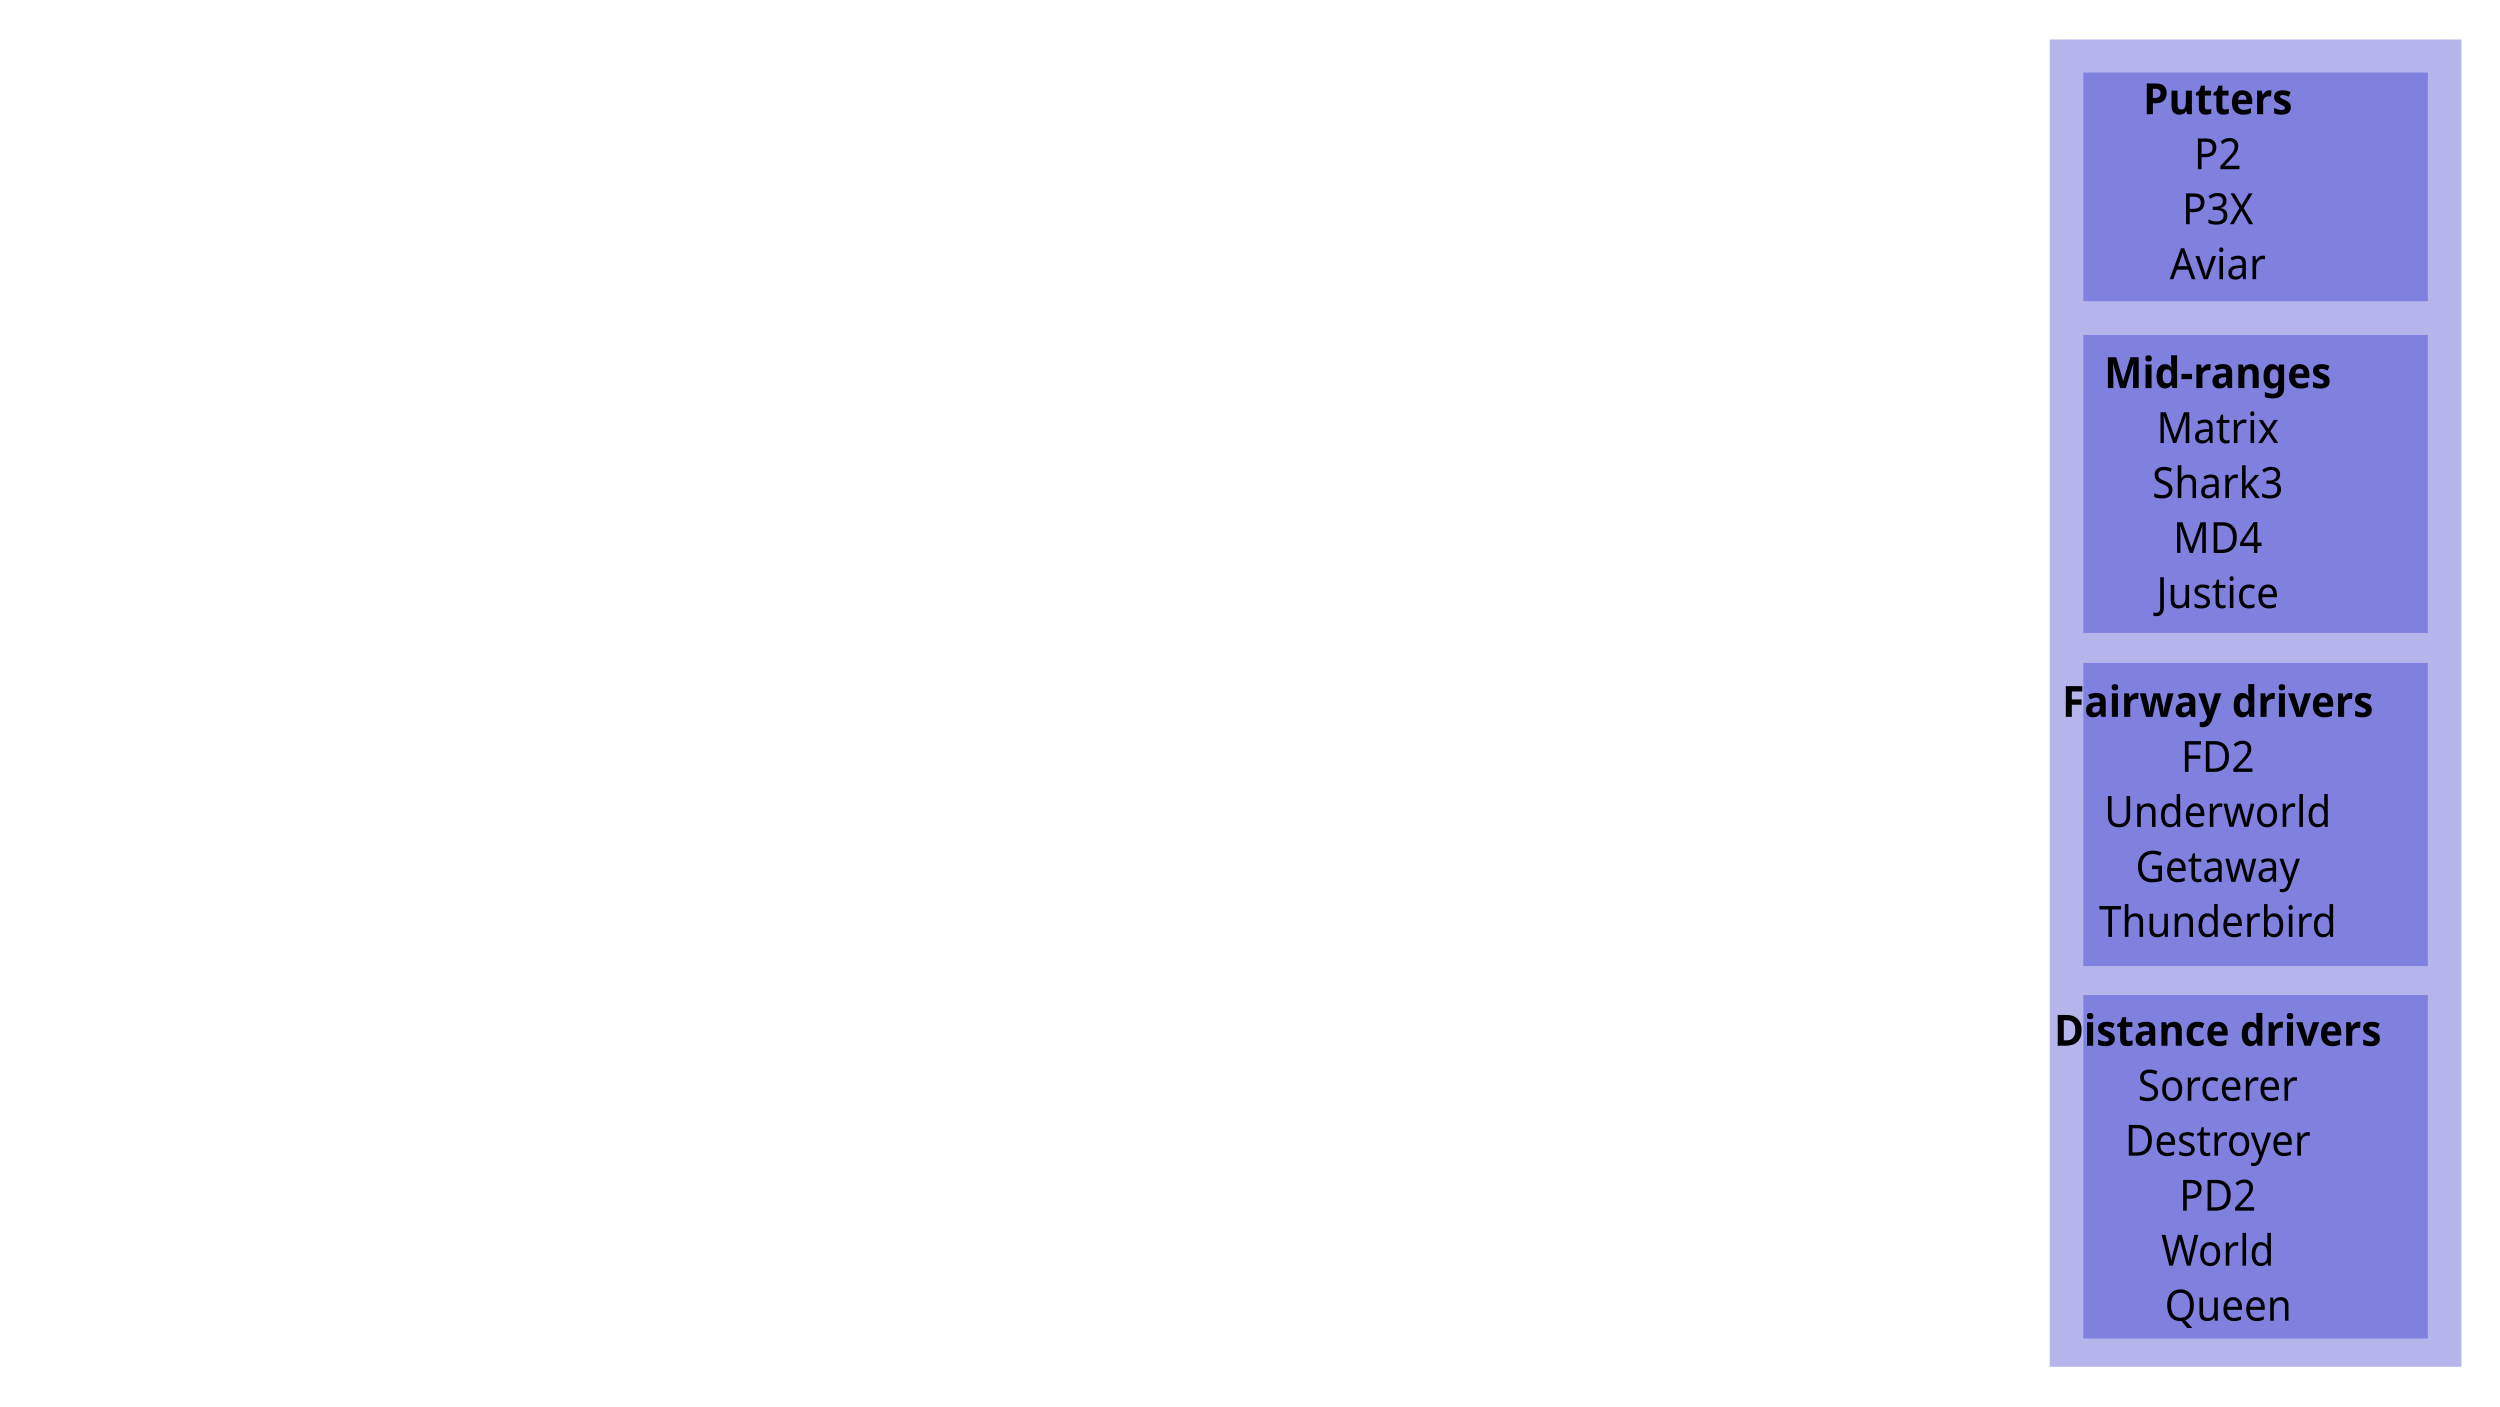
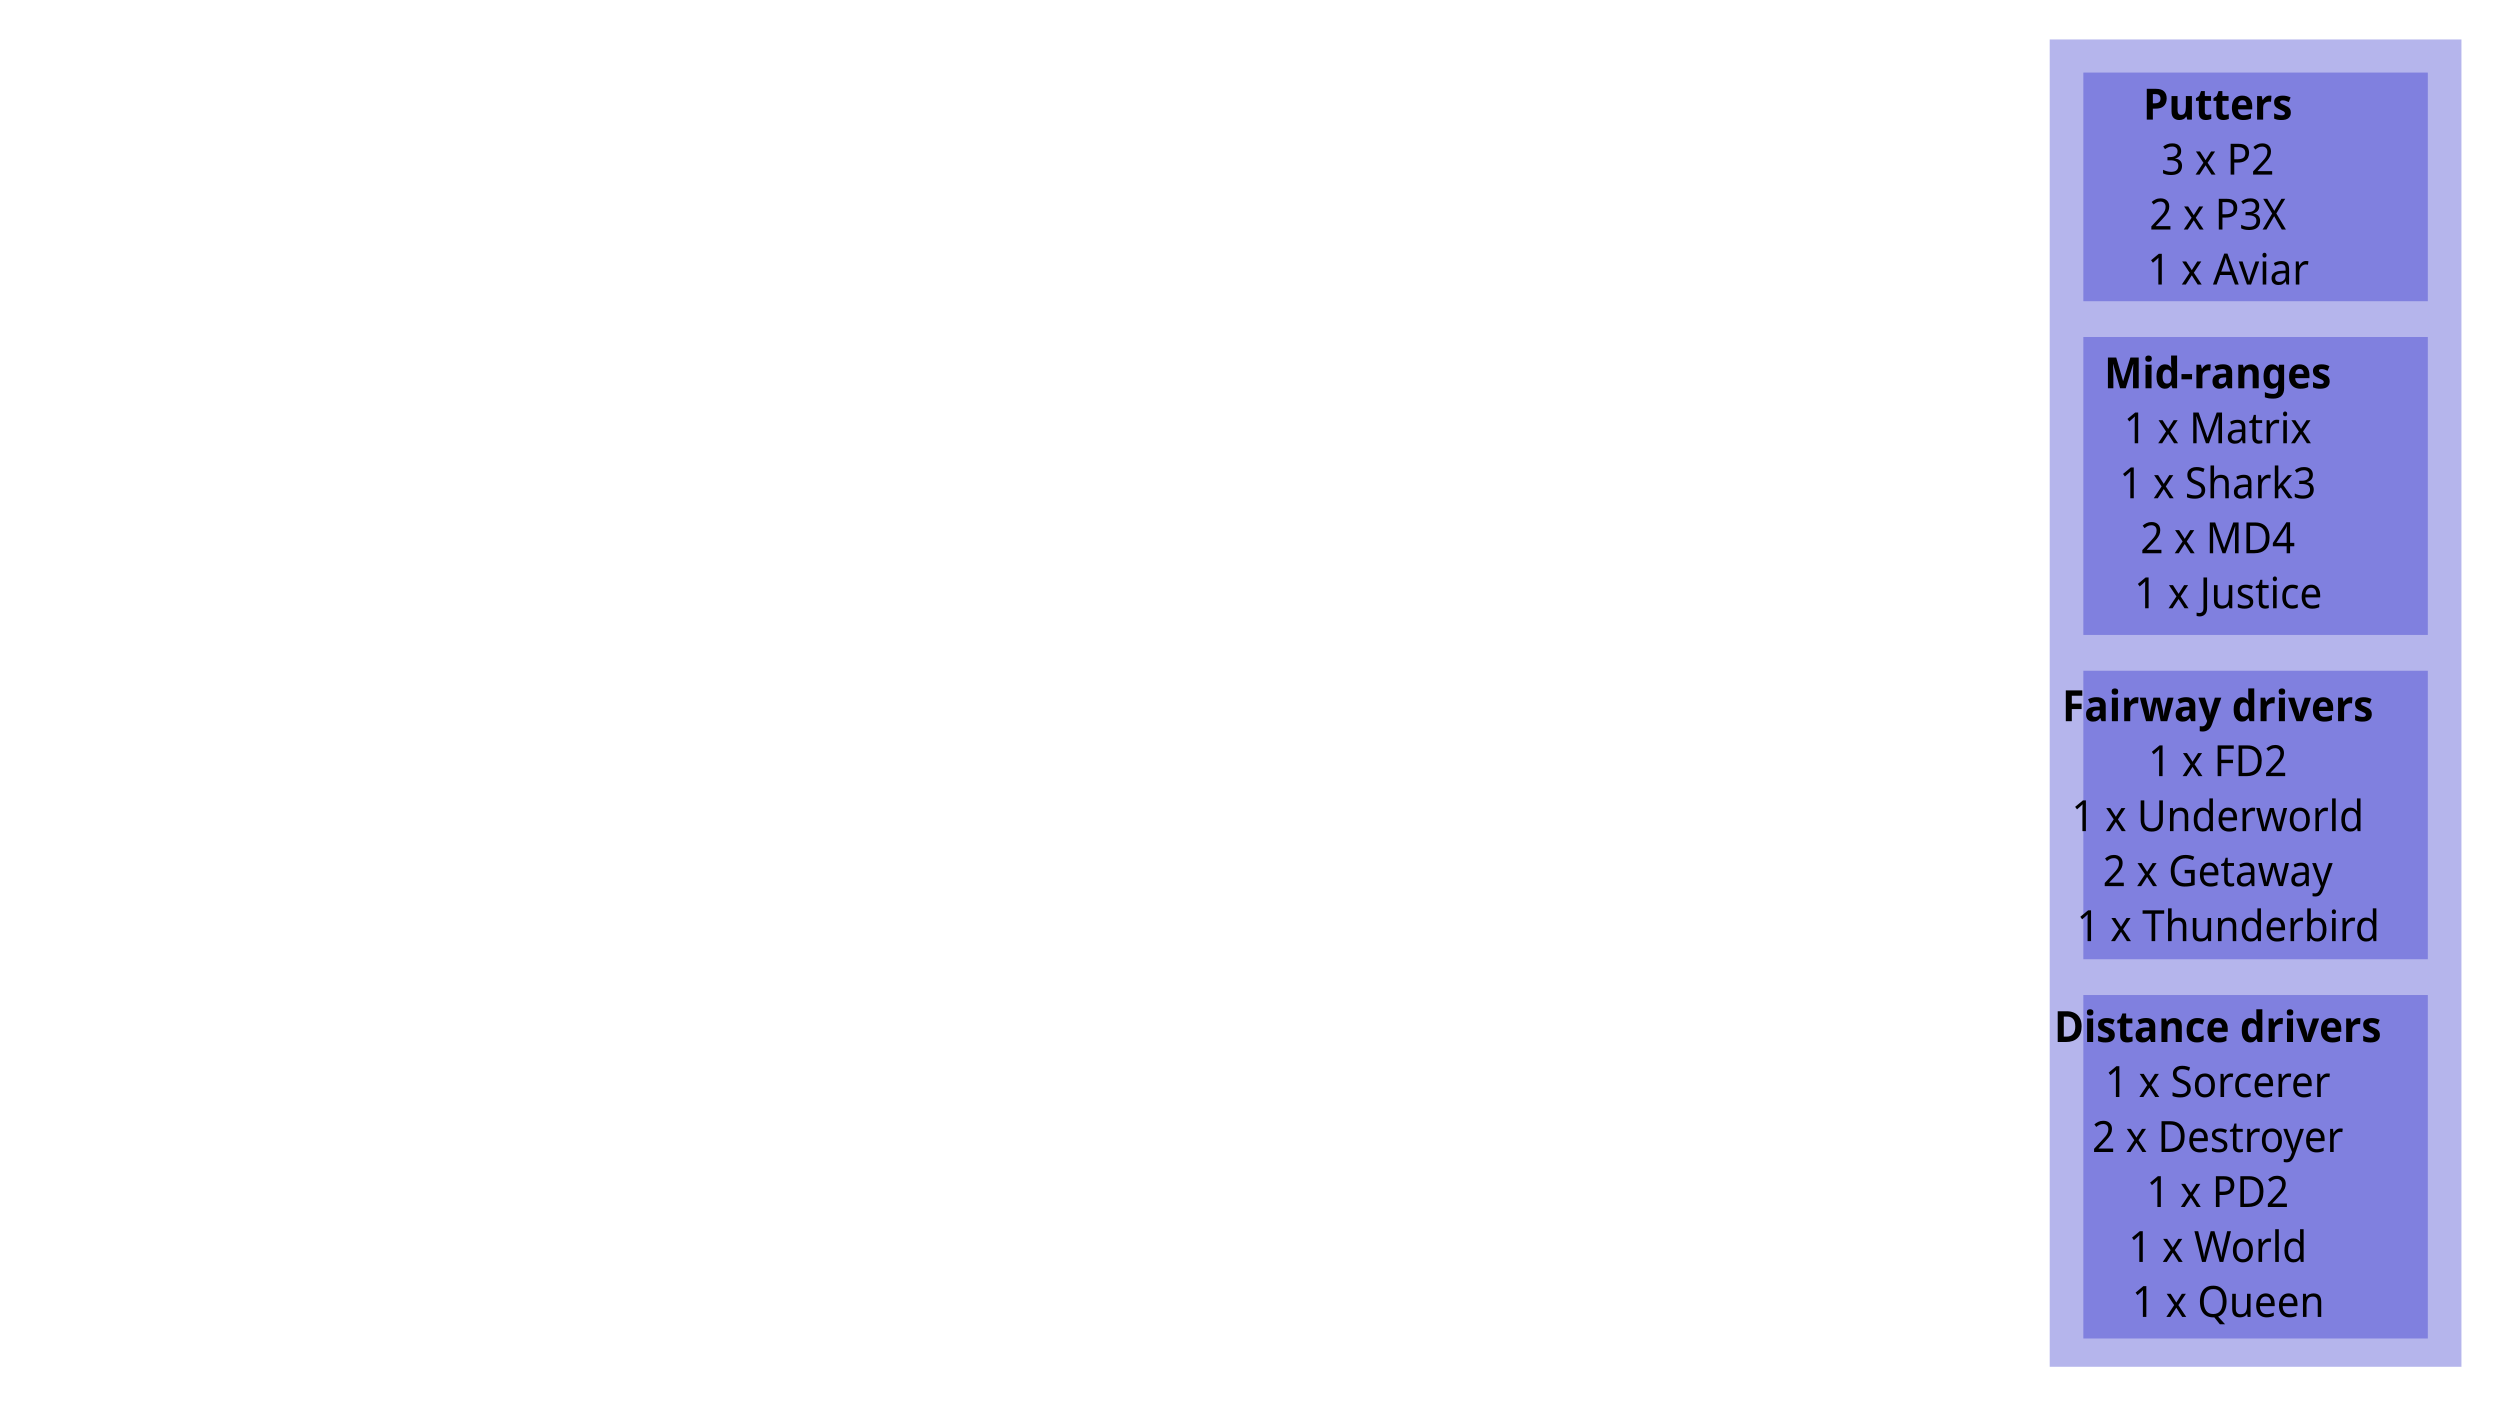
<svg xmlns="http://www.w3.org/2000/svg" width="1920px" height="1080px" viewBox="0 0 1920 1080" version="1.1" id="SVGRoot">
  <defs id="defs815">
    <filter style="color-interpolation-filters:sRGB" id="filter5205" x="-0.037" width="1.074" y="-0.007" height="1.014">
      <feGaussianBlur stdDeviation="2.946" id="feGaussianBlur5207" />
    </filter>
    <clipPath clipPathUnits="userSpaceOnUse" id="clipPath904">
      <g id="use906">
        <rect style="opacity:1;fill:#0000c0;fill-opacity:0.29;stroke-width:1.026" id="rect1100" width="316.222" height="1019.38" x="1574.17" y="28.324" />
        <rect style="opacity:1;fill:#0000c0;fill-opacity:0.29;stroke-width:0.389" id="rect1102" width="264.578" height="175.591" x="1599.993" y="53.749" />
        <rect style="opacity:1;fill:#0000c0;fill-opacity:0.29;stroke-width:0.445" id="rect1104" width="264.578" height="228.824" x="1599.993" y="255.28" />
        <rect style="opacity:1;fill:#0000c0;fill-opacity:0.29;stroke-width:0.448" id="rect1106" width="264.578" height="232.797" x="1599.993" y="507.145" />
        <rect style="opacity:1;fill:#0000c0;fill-opacity:0.29;stroke-width:0.477" id="rect1108" width="264.578" height="263.783" x="1599.993" y="762.189" />
      </g>
    </clipPath>
    <clipPath clipPathUnits="userSpaceOnUse" id="clipPath943">
      <g id="use945">
        <g clip-path="url(#clipPath904)" id="g992">
          <g id="g990">
            <rect style="opacity:1;fill:#0000c0;fill-opacity:0.29;stroke-width:1.026" id="rect980" width="316.222" height="1019.38" x="1574.17" y="28.324" />
            <rect style="opacity:1;fill:#0000c0;fill-opacity:0.29;stroke-width:0.389" id="rect982" width="264.578" height="175.591" x="1599.993" y="53.749" />
            <rect style="opacity:1;fill:#0000c0;fill-opacity:0.29;stroke-width:0.445" id="rect984" width="264.578" height="228.824" x="1599.993" y="255.28" />
            <rect style="opacity:1;fill:#0000c0;fill-opacity:0.29;stroke-width:0.448" id="rect986" width="264.578" height="232.797" x="1599.993" y="507.145" />
            <rect style="opacity:1;fill:#0000c0;fill-opacity:0.29;stroke-width:0.477" id="rect988" width="264.578" height="263.783" x="1599.993" y="762.189" />
          </g>
        </g>
        <text transform="scale(0.9678223,1.033248)" id="text1040" y="82.981" x="1789.028" style="font-style:normal;font-weight:normal;font-size:32.052px;line-height:1.25;font-family:sans-serif;letter-spacing:0px;word-spacing:0px;fill:#000000;fill-opacity:1;stroke:none;stroke-width:0.801" xml:space="preserve">
          <tspan style="font-style:normal;font-variant:normal;font-weight:bold;font-stretch:normal;font-family:'Noto Sans';-inkscape-font-specification:'Noto Sans';text-align:center;text-anchor:middle;stroke-width:0.801" y="82.981" x="1789.028" id="tspan994">Putters</tspan>
          <tspan style="font-style:normal;font-variant:normal;font-weight:normal;font-stretch:normal;font-family:'Noto Sans';-inkscape-font-specification:'Noto Sans';text-align:center;text-anchor:middle;stroke-width:0.801" id="tspan996" y="123.851" x="1789.028">P2</tspan>
          <tspan style="font-style:normal;font-variant:normal;font-weight:normal;font-stretch:normal;font-family:'Noto Sans';-inkscape-font-specification:'Noto Sans';text-align:center;text-anchor:middle;stroke-width:0.801" id="tspan998" y="164.721" x="1789.028">P3X</tspan>
          <tspan style="font-style:normal;font-variant:normal;font-weight:normal;font-stretch:normal;font-family:'Noto Sans';-inkscape-font-specification:'Noto Sans';text-align:center;text-anchor:middle;stroke-width:0.801" id="tspan1000" y="205.591" x="1789.028">Aviar</tspan>
          <tspan style="font-style:normal;font-variant:normal;font-weight:normal;font-stretch:normal;font-family:'Noto Sans';-inkscape-font-specification:'Noto Sans';text-align:center;text-anchor:middle;stroke-width:0.801" id="tspan1002" y="245.656" x="1789.028" />
          <tspan style="font-style:normal;font-variant:normal;font-weight:bold;font-stretch:normal;font-family:'Noto Sans';-inkscape-font-specification:'Noto Sans';text-align:center;text-anchor:middle;stroke-width:0.801" id="tspan1004" y="286.526" x="1789.028">Mid-ranges</tspan>
          <tspan id="tspan1006" style="font-style:normal;font-variant:normal;font-weight:normal;font-stretch:normal;font-family:'Noto Sans';-inkscape-font-specification:'Noto Sans';text-align:center;text-anchor:middle;stroke-width:0.801" y="327.396" x="1789.028">Matrix</tspan>
          <tspan style="font-style:normal;font-variant:normal;font-weight:normal;font-stretch:normal;font-family:'Noto Sans';-inkscape-font-specification:'Noto Sans';text-align:center;text-anchor:middle;stroke-width:0.801" id="tspan1008" y="368.265" x="1789.028">Shark3</tspan>
          <tspan style="font-style:normal;font-variant:normal;font-weight:normal;font-stretch:normal;font-family:'Noto Sans';-inkscape-font-specification:'Noto Sans';text-align:center;text-anchor:middle;stroke-width:0.801" id="tspan1010" y="409.135" x="1789.028">MD4</tspan>
          <tspan style="font-style:normal;font-variant:normal;font-weight:normal;font-stretch:normal;font-family:'Noto Sans';-inkscape-font-specification:'Noto Sans';text-align:center;text-anchor:middle;stroke-width:0.801" id="tspan1012" y="450.005" x="1789.028">Justice</tspan>
          <tspan style="font-style:normal;font-variant:normal;font-weight:normal;font-stretch:normal;font-family:'Noto Sans';-inkscape-font-specification:'Noto Sans';text-align:center;text-anchor:middle;stroke-width:0.801" id="tspan1014" y="490.07" x="1789.028" />
          <tspan style="font-style:normal;font-variant:normal;font-weight:bold;font-stretch:normal;font-family:'Noto Sans';-inkscape-font-specification:'Noto Sans';text-align:center;text-anchor:middle;stroke-width:0.801" id="tspan1016" y="530.94" x="1789.028">Fairway drivers</tspan>
          <tspan id="tspan1018" style="font-style:normal;font-variant:normal;font-weight:normal;font-stretch:normal;font-family:'Noto Sans';-inkscape-font-specification:'Noto Sans';text-align:center;text-anchor:middle;stroke-width:0.801" y="571.81" x="1789.028">FD2</tspan>
          <tspan style="font-style:normal;font-variant:normal;font-weight:normal;font-stretch:normal;font-family:'Noto Sans';-inkscape-font-specification:'Noto Sans';text-align:center;text-anchor:middle;stroke-width:0.801" id="tspan1020" y="612.679" x="1789.028">Underworld</tspan>
          <tspan style="font-style:normal;font-variant:normal;font-weight:normal;font-stretch:normal;font-family:'Noto Sans';-inkscape-font-specification:'Noto Sans';text-align:center;text-anchor:middle;stroke-width:0.801" id="tspan1022" y="653.549" x="1789.028">Getaway</tspan>
          <tspan style="font-style:normal;font-variant:normal;font-weight:normal;font-stretch:normal;font-family:'Noto Sans';-inkscape-font-specification:'Noto Sans';text-align:center;text-anchor:middle;stroke-width:0.801" id="tspan1024" y="694.419" x="1789.028">Thunderbird</tspan>
          <tspan style="font-style:normal;font-variant:normal;font-weight:normal;font-stretch:normal;font-family:'Noto Sans';-inkscape-font-specification:'Noto Sans';text-align:center;text-anchor:middle;stroke-width:0.801" id="tspan1026" y="734.484" x="1789.028" />
          <tspan style="font-style:normal;font-variant:normal;font-weight:bold;font-stretch:normal;font-family:'Noto Sans';-inkscape-font-specification:'Noto Sans';text-align:center;text-anchor:middle;stroke-width:0.801" id="tspan1028" y="775.354" x="1789.028">Distance drivers</tspan>
          <tspan id="tspan1030" style="font-style:normal;font-variant:normal;font-weight:normal;font-stretch:normal;font-family:'Noto Sans';-inkscape-font-specification:'Noto Sans';text-align:center;text-anchor:middle;stroke-width:0.801" y="816.224" x="1789.028">Sorcerer</tspan>
          <tspan style="font-style:normal;font-variant:normal;font-weight:normal;font-stretch:normal;font-family:'Noto Sans';-inkscape-font-specification:'Noto Sans';text-align:center;text-anchor:middle;stroke-width:0.801" id="tspan1032" y="857.094" x="1789.028">Destroyer</tspan>
          <tspan style="font-style:normal;font-variant:normal;font-weight:normal;font-stretch:normal;font-family:'Noto Sans';-inkscape-font-specification:'Noto Sans';text-align:center;text-anchor:middle;stroke-width:0.801" id="tspan1034" y="897.963" x="1789.028">PD2</tspan>
          <tspan style="font-style:normal;font-variant:normal;font-weight:normal;font-stretch:normal;font-family:'Noto Sans';-inkscape-font-specification:'Noto Sans';text-align:center;text-anchor:middle;stroke-width:0.801" id="tspan1036" y="938.833" x="1789.028">World</tspan>
          <tspan style="font-style:normal;font-variant:normal;font-weight:normal;font-stretch:normal;font-family:'Noto Sans';-inkscape-font-specification:'Noto Sans';text-align:center;text-anchor:middle;stroke-width:0.801" id="tspan1038" y="979.703" x="1789.028">Queen</tspan>
        </text>
      </g>
    </clipPath>
+     <clipPath clipPathUnits="userSpaceOnUse" id="clipPath1921">
+       <g id="use1923">
+         <rect y="257.266" x="1599.993" height="228.824" width="264.578" id="rect2080" style="opacity:1;fill:#0000c0;fill-opacity:0.29;stroke-width:0.445" />
+         <text xml:space="preserve" style="font-style:normal;font-weight:normal;font-size:32.052px;line-height:1.25;font-family:sans-serif;letter-spacing:0px;word-spacing:0px;fill:#000000;fill-opacity:1;stroke:none;stroke-width:0.801" x="1789.028" y="287.113" id="text2092" transform="scale(0.9678223,1.033248)">
+           <tspan x="1789.028" y="287.113" id="tspan2082" style="font-style:normal;font-variant:normal;font-weight:bold;font-stretch:normal;font-family:'Noto Sans';-inkscape-font-specification:'Noto Sans';text-align:center;text-anchor:middle;stroke-width:0.801">Mid-ranges</tspan>
+           <tspan x="1789.028" y="327.983" style="font-style:normal;font-variant:normal;font-weight:normal;font-stretch:normal;font-family:'Noto Sans';-inkscape-font-specification:'Noto Sans';text-align:center;text-anchor:middle;stroke-width:0.801" id="tspan2084">Matrix</tspan>
+           <tspan x="1789.028" y="368.853" id="tspan2086" style="font-style:normal;font-variant:normal;font-weight:normal;font-stretch:normal;font-family:'Noto Sans';-inkscape-font-specification:'Noto Sans';text-align:center;text-anchor:middle;stroke-width:0.801">Shark3</tspan>
+           <tspan x="1789.028" y="409.723" id="tspan2088" style="font-style:normal;font-variant:normal;font-weight:normal;font-stretch:normal;font-family:'Noto Sans';-inkscape-font-specification:'Noto Sans';text-align:center;text-anchor:middle;stroke-width:0.801">MD4</tspan>
+           <tspan x="1789.028" y="450.593" id="tspan2090" style="font-style:normal;font-variant:normal;font-weight:normal;font-stretch:normal;font-family:'Noto Sans';-inkscape-font-specification:'Noto Sans';text-align:center;text-anchor:middle;stroke-width:0.801">Justice</tspan>
+         </text>
+       </g>
+     </clipPath>
+     <clipPath clipPathUnits="userSpaceOnUse" id="clipPath1936">
+       <g id="use1938">
+         <rect y="520.368" x="1599.993" height="221.56" width="264.578" id="rect2057" style="opacity:1;fill:#0000c0;fill-opacity:0.29;stroke-width:0.437" />
+         <text xml:space="preserve" style="font-style:normal;font-weight:normal;font-size:32.052px;line-height:1.25;font-family:sans-serif;letter-spacing:0px;word-spacing:0px;fill:#000000;fill-opacity:1;stroke:none;stroke-width:0.801" x="1789.028" y="541.119" id="text2069" transform="scale(0.9678223,1.033248)">
+           <tspan x="1789.028" y="541.119" id="tspan2059" style="font-style:normal;font-variant:normal;font-weight:bold;font-stretch:normal;font-family:'Noto Sans';-inkscape-font-specification:'Noto Sans';text-align:center;text-anchor:middle;stroke-width:0.801">Fairway drivers</tspan>
+           <tspan x="1789.028" y="581.989" style="font-style:normal;font-variant:normal;font-weight:normal;font-stretch:normal;font-family:'Noto Sans';-inkscape-font-specification:'Noto Sans';text-align:center;text-anchor:middle;stroke-width:0.801" id="tspan2061">FD2</tspan>
+           <tspan x="1789.028" y="622.859" id="tspan2063" style="font-style:normal;font-variant:normal;font-weight:normal;font-stretch:normal;font-family:'Noto Sans';-inkscape-font-specification:'Noto Sans';text-align:center;text-anchor:middle;stroke-width:0.801">Underworld</tspan>
+           <tspan x="1789.028" y="663.728" id="tspan2065" style="font-style:normal;font-variant:normal;font-weight:normal;font-stretch:normal;font-family:'Noto Sans';-inkscape-font-specification:'Noto Sans';text-align:center;text-anchor:middle;stroke-width:0.801">Getaway</tspan>
+           <tspan x="1789.028" y="704.598" id="tspan2067" style="font-style:normal;font-variant:normal;font-weight:normal;font-stretch:normal;font-family:'Noto Sans';-inkscape-font-specification:'Noto Sans';text-align:center;text-anchor:middle;stroke-width:0.801">Thunderbird</tspan>
+         </text>
+       </g>
+     </clipPath>
+     <clipPath clipPathUnits="userSpaceOnUse" id="clipPath1952">
+       <g id="use1954">
+         <rect y="764.175" x="1599.993" height="263.783" width="264.578" id="rect2031" style="opacity:1;fill:#0000c0;fill-opacity:0.29;stroke-width:0.477" />
+         <text xml:space="preserve" style="font-style:normal;font-weight:normal;font-size:32.052px;line-height:1.25;font-family:sans-serif;letter-spacing:0px;word-spacing:0px;fill:#000000;fill-opacity:1;stroke:none;stroke-width:0.801" x="1789.028" y="774.514" id="text2045" transform="scale(0.9678223,1.033248)">
+           <tspan x="1789.028" y="774.514" id="tspan2033" style="font-style:normal;font-variant:normal;font-weight:bold;font-stretch:normal;font-family:'Noto Sans';-inkscape-font-specification:'Noto Sans';text-align:center;text-anchor:middle;stroke-width:0.801">Distance drivers</tspan>
+           <tspan x="1789.028" y="815.384" style="font-style:normal;font-variant:normal;font-weight:normal;font-stretch:normal;font-family:'Noto Sans';-inkscape-font-specification:'Noto Sans';text-align:center;text-anchor:middle;stroke-width:0.801" id="tspan2035">Sorcerer</tspan>
+           <tspan x="1789.028" y="856.254" id="tspan2037" style="font-style:normal;font-variant:normal;font-weight:normal;font-stretch:normal;font-family:'Noto Sans';-inkscape-font-specification:'Noto Sans';text-align:center;text-anchor:middle;stroke-width:0.801">Destroyer</tspan>
+           <tspan x="1789.028" y="897.124" id="tspan2039" style="font-style:normal;font-variant:normal;font-weight:normal;font-stretch:normal;font-family:'Noto Sans';-inkscape-font-specification:'Noto Sans';text-align:center;text-anchor:middle;stroke-width:0.801">PD2</tspan>
+           <tspan x="1789.028" y="937.993" id="tspan2041" style="font-style:normal;font-variant:normal;font-weight:normal;font-stretch:normal;font-family:'Noto Sans';-inkscape-font-specification:'Noto Sans';text-align:center;text-anchor:middle;stroke-width:0.801">World</tspan>
+           <tspan x="1789.028" y="978.863" id="tspan2043" style="font-style:normal;font-variant:normal;font-weight:normal;font-stretch:normal;font-family:'Noto Sans';-inkscape-font-specification:'Noto Sans';text-align:center;text-anchor:middle;stroke-width:0.801">Queen</tspan>
+         </text>
+       </g>
+     </clipPath>
+     <clipPath clipPathUnits="userSpaceOnUse" id="clipPath1966">
+       <g id="use1968">
+         <rect y="55.735" x="1599.993" height="175.591" width="264.578" id="rect1986" style="opacity:1;fill:#0000c0;fill-opacity:0.29;stroke-width:0.389" />
+         <text xml:space="preserve" style="font-style:normal;font-weight:normal;font-size:32.052px;line-height:1.25;font-family:sans-serif;letter-spacing:0px;word-spacing:0px;fill:#000000;fill-opacity:1;stroke:none;stroke-width:0.801" x="1789.028" y="88.889" id="text1996" transform="scale(0.9678223,1.033248)">
+           <tspan id="tspan1988" x="1789.028" y="88.889" style="font-style:normal;font-variant:normal;font-weight:bold;font-stretch:normal;font-family:'Noto Sans';-inkscape-font-specification:'Noto Sans';text-align:center;text-anchor:middle;stroke-width:0.801">Putters</tspan>
+           <tspan x="1789.028" y="129.759" id="tspan1990" style="font-style:normal;font-variant:normal;font-weight:normal;font-stretch:normal;font-family:'Noto Sans';-inkscape-font-specification:'Noto Sans';text-align:center;text-anchor:middle;stroke-width:0.801">P2</tspan>
+           <tspan x="1789.028" y="170.629" id="tspan1992" style="font-style:normal;font-variant:normal;font-weight:normal;font-stretch:normal;font-family:'Noto Sans';-inkscape-font-specification:'Noto Sans';text-align:center;text-anchor:middle;stroke-width:0.801">P3X</tspan>
+           <tspan x="1789.028" y="211.499" id="tspan1994" style="font-style:normal;font-variant:normal;font-weight:normal;font-stretch:normal;font-family:'Noto Sans';-inkscape-font-specification:'Noto Sans';text-align:center;text-anchor:middle;stroke-width:0.801">Aviar</tspan>
+         </text>
+       </g>
+     </clipPath>
  </defs>
  <g id="layer1">
    <text xml:space="preserve" style="font-style:normal;font-weight:normal;font-size:40px;line-height:1.25;font-family:sans-serif;letter-spacing:0px;word-spacing:0px;fill:#000000;fill-opacity:1;stroke:none;filter:url(#filter5205)" x="1294.51" y="101.377" id="text5109">
      <tspan x="1294.51" y="136.768" id="tspan5145" style="font-style:normal;font-variant:normal;font-weight:normal;font-stretch:normal;font-size:29.333px;line-height:0px;font-family:'Noto Mono';-inkscape-font-specification:'Noto Mono';letter-spacing:0px;word-spacing:0px" />
    </text>
    <rect style="opacity:1;fill:#0000c0;fill-opacity:0.29;stroke-width:1.026" id="rect5504" width="316.222" height="1019.38" x="1574.17" y="30.31" />
-     <rect style="opacity:1;fill:#0000c0;fill-opacity:0.29;stroke-width:0.389" id="rect5504-3" width="264.578" height="175.591" x="1599.993" y="55.735" />
-     <rect style="opacity:1;fill:#0000c0;fill-opacity:0.29;stroke-width:0.445" id="rect5504-3-6" width="264.578" height="228.824" x="1599.993" y="257.266" />
-     <rect style="opacity:1;fill:#0000c0;fill-opacity:0.29;stroke-width:0.448" id="rect5504-3-7" width="264.578" height="232.797" x="1599.993" y="509.131" />
-     <rect style="opacity:1;fill:#0000c0;fill-opacity:0.29;stroke-width:0.477" id="rect5504-3-5" width="264.578" height="263.783" x="1599.993" y="764.175" />
-     <text transform="scale(0.9678223,1.033248)" id="text5420" y="84.904" x="1789.028" style="font-style:normal;font-weight:normal;font-size:32.052px;line-height:1.25;font-family:sans-serif;letter-spacing:0px;word-spacing:0px;fill:#000000;fill-opacity:1;stroke:none;stroke-width:0.801" xml:space="preserve">
-       <tspan style="font-style:normal;font-variant:normal;font-weight:bold;font-stretch:normal;font-family:'Noto Sans';-inkscape-font-specification:'Noto Sans';text-align:center;text-anchor:middle;stroke-width:0.801" y="84.904" x="1789.028" id="tspan5418">Putters</tspan>
-       <tspan style="font-style:normal;font-variant:normal;font-weight:normal;font-stretch:normal;font-family:'Noto Sans';-inkscape-font-specification:'Noto Sans';text-align:center;text-anchor:middle;stroke-width:0.801" id="tspan5422" y="125.774" x="1789.028">P2</tspan>
-       <tspan style="font-style:normal;font-variant:normal;font-weight:normal;font-stretch:normal;font-family:'Noto Sans';-inkscape-font-specification:'Noto Sans';text-align:center;text-anchor:middle;stroke-width:0.801" id="tspan5424" y="166.643" x="1789.028">P3X</tspan>
-       <tspan style="font-style:normal;font-variant:normal;font-weight:normal;font-stretch:normal;font-family:'Noto Sans';-inkscape-font-specification:'Noto Sans';text-align:center;text-anchor:middle;stroke-width:0.801" id="tspan5426" y="207.513" x="1789.028">Aviar</tspan>
-       <tspan style="font-style:normal;font-variant:normal;font-weight:normal;font-stretch:normal;font-family:'Noto Sans';-inkscape-font-specification:'Noto Sans';text-align:center;text-anchor:middle;stroke-width:0.801" id="tspan5428" y="247.578" x="1789.028" />
-       <tspan style="font-style:normal;font-variant:normal;font-weight:bold;font-stretch:normal;font-family:'Noto Sans';-inkscape-font-specification:'Noto Sans';text-align:center;text-anchor:middle;stroke-width:0.801" id="tspan5430" y="288.448" x="1789.028">Mid-ranges</tspan>
-       <tspan id="tspan5460" style="font-style:normal;font-variant:normal;font-weight:normal;font-stretch:normal;font-family:'Noto Sans';-inkscape-font-specification:'Noto Sans';text-align:center;text-anchor:middle;stroke-width:0.801" y="329.318" x="1789.028">Matrix</tspan>
-       <tspan style="font-style:normal;font-variant:normal;font-weight:normal;font-stretch:normal;font-family:'Noto Sans';-inkscape-font-specification:'Noto Sans';text-align:center;text-anchor:middle;stroke-width:0.801" id="tspan5432" y="370.188" x="1789.028">Shark3</tspan>
-       <tspan style="font-style:normal;font-variant:normal;font-weight:normal;font-stretch:normal;font-family:'Noto Sans';-inkscape-font-specification:'Noto Sans';text-align:center;text-anchor:middle;stroke-width:0.801" id="tspan5434" y="411.058" x="1789.028">MD4</tspan>
-       <tspan style="font-style:normal;font-variant:normal;font-weight:normal;font-stretch:normal;font-family:'Noto Sans';-inkscape-font-specification:'Noto Sans';text-align:center;text-anchor:middle;stroke-width:0.801" id="tspan5436" y="451.927" x="1789.028">Justice</tspan>
-       <tspan style="font-style:normal;font-variant:normal;font-weight:normal;font-stretch:normal;font-family:'Noto Sans';-inkscape-font-specification:'Noto Sans';text-align:center;text-anchor:middle;stroke-width:0.801" id="tspan5438" y="491.992" x="1789.028" />
-       <tspan style="font-style:normal;font-variant:normal;font-weight:bold;font-stretch:normal;font-family:'Noto Sans';-inkscape-font-specification:'Noto Sans';text-align:center;text-anchor:middle;stroke-width:0.801" id="tspan5440" y="532.862" x="1789.028">Fairway drivers</tspan>
-       <tspan id="tspan5462" style="font-style:normal;font-variant:normal;font-weight:normal;font-stretch:normal;font-family:'Noto Sans';-inkscape-font-specification:'Noto Sans';text-align:center;text-anchor:middle;stroke-width:0.801" y="573.732" x="1789.028">FD2</tspan>
-       <tspan style="font-style:normal;font-variant:normal;font-weight:normal;font-stretch:normal;font-family:'Noto Sans';-inkscape-font-specification:'Noto Sans';text-align:center;text-anchor:middle;stroke-width:0.801" id="tspan5442" y="614.602" x="1789.028">Underworld</tspan>
-       <tspan style="font-style:normal;font-variant:normal;font-weight:normal;font-stretch:normal;font-family:'Noto Sans';-inkscape-font-specification:'Noto Sans';text-align:center;text-anchor:middle;stroke-width:0.801" id="tspan5444" y="655.472" x="1789.028">Getaway</tspan>
-       <tspan style="font-style:normal;font-variant:normal;font-weight:normal;font-stretch:normal;font-family:'Noto Sans';-inkscape-font-specification:'Noto Sans';text-align:center;text-anchor:middle;stroke-width:0.801" id="tspan5446" y="696.341" x="1789.028">Thunderbird</tspan>
-       <tspan style="font-style:normal;font-variant:normal;font-weight:normal;font-stretch:normal;font-family:'Noto Sans';-inkscape-font-specification:'Noto Sans';text-align:center;text-anchor:middle;stroke-width:0.801" id="tspan5448" y="736.406" x="1789.028" />
-       <tspan style="font-style:normal;font-variant:normal;font-weight:bold;font-stretch:normal;font-family:'Noto Sans';-inkscape-font-specification:'Noto Sans';text-align:center;text-anchor:middle;stroke-width:0.801" id="tspan5450" y="777.276" x="1789.028">Distance drivers</tspan>
-       <tspan id="tspan5502" style="font-style:normal;font-variant:normal;font-weight:normal;font-stretch:normal;font-family:'Noto Sans';-inkscape-font-specification:'Noto Sans';text-align:center;text-anchor:middle;stroke-width:0.801" y="818.146" x="1789.028">Sorcerer</tspan>
-       <tspan style="font-style:normal;font-variant:normal;font-weight:normal;font-stretch:normal;font-family:'Noto Sans';-inkscape-font-specification:'Noto Sans';text-align:center;text-anchor:middle;stroke-width:0.801" id="tspan5452" y="859.016" x="1789.028">Destroyer</tspan>
-       <tspan style="font-style:normal;font-variant:normal;font-weight:normal;font-stretch:normal;font-family:'Noto Sans';-inkscape-font-specification:'Noto Sans';text-align:center;text-anchor:middle;stroke-width:0.801" id="tspan5454" y="899.886" x="1789.028">PD2</tspan>
-       <tspan style="font-style:normal;font-variant:normal;font-weight:normal;font-stretch:normal;font-family:'Noto Sans';-inkscape-font-specification:'Noto Sans';text-align:center;text-anchor:middle;stroke-width:0.801" id="tspan5456" y="940.755" x="1789.028">World</tspan>
-       <tspan style="font-style:normal;font-variant:normal;font-weight:normal;font-stretch:normal;font-family:'Noto Sans';-inkscape-font-specification:'Noto Sans';text-align:center;text-anchor:middle;stroke-width:0.801" id="tspan5458" y="981.625" x="1789.028">Queen</tspan>
+     <rect y="55.735" x="1599.993" height="175.591" width="264.578" id="rect5504-3" style="opacity:1;fill:#0000c0;fill-opacity:0.29;stroke-width:0.389" />
+     <text xml:space="preserve" style="font-style:normal;font-weight:normal;font-size:32.052px;line-height:1.25;font-family:sans-serif;letter-spacing:0px;word-spacing:0px;fill:#000000;fill-opacity:1;stroke:none;stroke-width:0.801" x="1789.028" y="88.889" id="text5420" transform="scale(0.9678223,1.033248)">
+       <tspan id="tspan5418" x="1789.028" y="88.889" style="font-style:normal;font-variant:normal;font-weight:bold;font-stretch:normal;font-family:'Noto Sans';-inkscape-font-specification:'Noto Sans';text-align:center;text-anchor:middle;stroke-width:0.801">Putters</tspan>
+       <tspan x="1789.028" y="129.759" id="tspan5422" style="font-style:normal;font-variant:normal;font-weight:normal;font-stretch:normal;font-family:'Noto Sans';-inkscape-font-specification:'Noto Sans';text-align:center;text-anchor:middle;stroke-width:0.801">3 x P2</tspan>
+       <tspan x="1789.028" y="170.629" id="tspan5424" style="font-style:normal;font-variant:normal;font-weight:normal;font-stretch:normal;font-family:'Noto Sans';-inkscape-font-specification:'Noto Sans';text-align:center;text-anchor:middle;stroke-width:0.801">2 x P3X</tspan>
+       <tspan x="1789.028" y="211.499" id="tspan5458" style="font-style:normal;font-variant:normal;font-weight:normal;font-stretch:normal;font-family:'Noto Sans';-inkscape-font-specification:'Noto Sans';text-align:center;text-anchor:middle;stroke-width:0.801">1 x Aviar</tspan>
+     </text>
+     <rect y="764.175" x="1599.993" height="263.783" width="264.578" id="rect5504-3-5" style="opacity:1;fill:#0000c0;fill-opacity:0.29;stroke-width:0.477" />
+     <text xml:space="preserve" style="font-style:normal;font-weight:normal;font-size:32.052px;line-height:1.25;font-family:sans-serif;letter-spacing:0px;word-spacing:0px;fill:#000000;fill-opacity:1;stroke:none;stroke-width:0.801" x="1789.028" y="774.514" id="text5420-3" transform="scale(0.9678223,1.033248)">
+       <tspan x="1789.028" y="774.514" id="tspan5450-2" style="font-style:normal;font-variant:normal;font-weight:bold;font-stretch:normal;font-family:'Noto Sans';-inkscape-font-specification:'Noto Sans';text-align:center;text-anchor:middle;stroke-width:0.801">Distance drivers</tspan>
+       <tspan x="1789.028" y="815.384" style="font-style:normal;font-variant:normal;font-weight:normal;font-stretch:normal;font-family:'Noto Sans';-inkscape-font-specification:'Noto Sans';text-align:center;text-anchor:middle;stroke-width:0.801" id="tspan5502-6">1 x Sorcerer</tspan>
+       <tspan x="1789.028" y="856.254" id="tspan5452-1" style="font-style:normal;font-variant:normal;font-weight:normal;font-stretch:normal;font-family:'Noto Sans';-inkscape-font-specification:'Noto Sans';text-align:center;text-anchor:middle;stroke-width:0.801">2 x Destroyer</tspan>
+       <tspan x="1789.028" y="897.124" id="tspan5454-8" style="font-style:normal;font-variant:normal;font-weight:normal;font-stretch:normal;font-family:'Noto Sans';-inkscape-font-specification:'Noto Sans';text-align:center;text-anchor:middle;stroke-width:0.801">1 x PD2</tspan>
+       <tspan x="1789.028" y="937.993" id="tspan5456-7" style="font-style:normal;font-variant:normal;font-weight:normal;font-stretch:normal;font-family:'Noto Sans';-inkscape-font-specification:'Noto Sans';text-align:center;text-anchor:middle;stroke-width:0.801">1 x World</tspan>
+       <tspan x="1789.028" y="978.863" id="tspan5458-9" style="font-style:normal;font-variant:normal;font-weight:normal;font-stretch:normal;font-family:'Noto Sans';-inkscape-font-specification:'Noto Sans';text-align:center;text-anchor:middle;stroke-width:0.801">1 x Queen</tspan>
+     </text>
+     <rect y="515.126" x="1599.993" height="221.56" width="264.578" id="rect5504-3-7" style="opacity:1;fill:#0000c0;fill-opacity:0.29;stroke-width:0.437" />
+     <text xml:space="preserve" style="font-style:normal;font-weight:normal;font-size:32.052px;line-height:1.25;font-family:sans-serif;letter-spacing:0px;word-spacing:0px;fill:#000000;fill-opacity:1;stroke:none;stroke-width:0.801" x="1789.028" y="536.046" id="text5420-2" transform="scale(0.9678223,1.033248)">
+       <tspan x="1789.028" y="536.046" id="tspan5440-2" style="font-style:normal;font-variant:normal;font-weight:bold;font-stretch:normal;font-family:'Noto Sans';-inkscape-font-specification:'Noto Sans';text-align:center;text-anchor:middle;stroke-width:0.801">Fairway drivers</tspan>
+       <tspan x="1789.028" y="576.916" style="font-style:normal;font-variant:normal;font-weight:normal;font-stretch:normal;font-family:'Noto Sans';-inkscape-font-specification:'Noto Sans';text-align:center;text-anchor:middle;stroke-width:0.801" id="tspan5462-93">1 x FD2</tspan>
+       <tspan x="1789.028" y="617.786" id="tspan5442-1" style="font-style:normal;font-variant:normal;font-weight:normal;font-stretch:normal;font-family:'Noto Sans';-inkscape-font-specification:'Noto Sans';text-align:center;text-anchor:middle;stroke-width:0.801">1 x Underworld</tspan>
+       <tspan x="1789.028" y="658.656" id="tspan5444-9" style="font-style:normal;font-variant:normal;font-weight:normal;font-stretch:normal;font-family:'Noto Sans';-inkscape-font-specification:'Noto Sans';text-align:center;text-anchor:middle;stroke-width:0.801">2 x Getaway</tspan>
+       <tspan x="1789.028" y="699.525" id="tspan5458-6" style="font-style:normal;font-variant:normal;font-weight:normal;font-stretch:normal;font-family:'Noto Sans';-inkscape-font-specification:'Noto Sans';text-align:center;text-anchor:middle;stroke-width:0.801">1 x Thunderbird</tspan>
+     </text>
+     <rect y="258.814" x="1599.993" height="228.824" width="264.578" id="rect5504-3-6" style="opacity:1;fill:#0000c0;fill-opacity:0.29;stroke-width:0.445" />
+     <text xml:space="preserve" style="font-style:normal;font-weight:normal;font-size:32.052px;line-height:1.25;font-family:sans-serif;letter-spacing:0px;word-spacing:0px;fill:#000000;fill-opacity:1;stroke:none;stroke-width:0.801" x="1789.028" y="288.612" id="text5420-1" transform="scale(0.9678223,1.033248)">
+       <tspan x="1789.028" y="288.612" id="tspan5430-1" style="font-style:normal;font-variant:normal;font-weight:bold;font-stretch:normal;font-family:'Noto Sans';-inkscape-font-specification:'Noto Sans';text-align:center;text-anchor:middle;stroke-width:0.801">Mid-ranges</tspan>
+       <tspan x="1789.028" y="329.481" style="font-style:normal;font-variant:normal;font-weight:normal;font-stretch:normal;font-family:'Noto Sans';-inkscape-font-specification:'Noto Sans';text-align:center;text-anchor:middle;stroke-width:0.801" id="tspan5460-5">1 x Matrix</tspan>
+       <tspan x="1789.028" y="370.351" id="tspan5432-5" style="font-style:normal;font-variant:normal;font-weight:normal;font-stretch:normal;font-family:'Noto Sans';-inkscape-font-specification:'Noto Sans';text-align:center;text-anchor:middle;stroke-width:0.801">1 x Shark3</tspan>
+       <tspan x="1789.028" y="411.221" id="tspan5434-4" style="font-style:normal;font-variant:normal;font-weight:normal;font-stretch:normal;font-family:'Noto Sans';-inkscape-font-specification:'Noto Sans';text-align:center;text-anchor:middle;stroke-width:0.801">2 x MD4</tspan>
+       <tspan x="1789.028" y="452.091" id="tspan5458-4" style="font-style:normal;font-variant:normal;font-weight:normal;font-stretch:normal;font-family:'Noto Sans';-inkscape-font-specification:'Noto Sans';text-align:center;text-anchor:middle;stroke-width:0.801">1 x Justice</tspan>
    </text>
  </g>
</svg>
